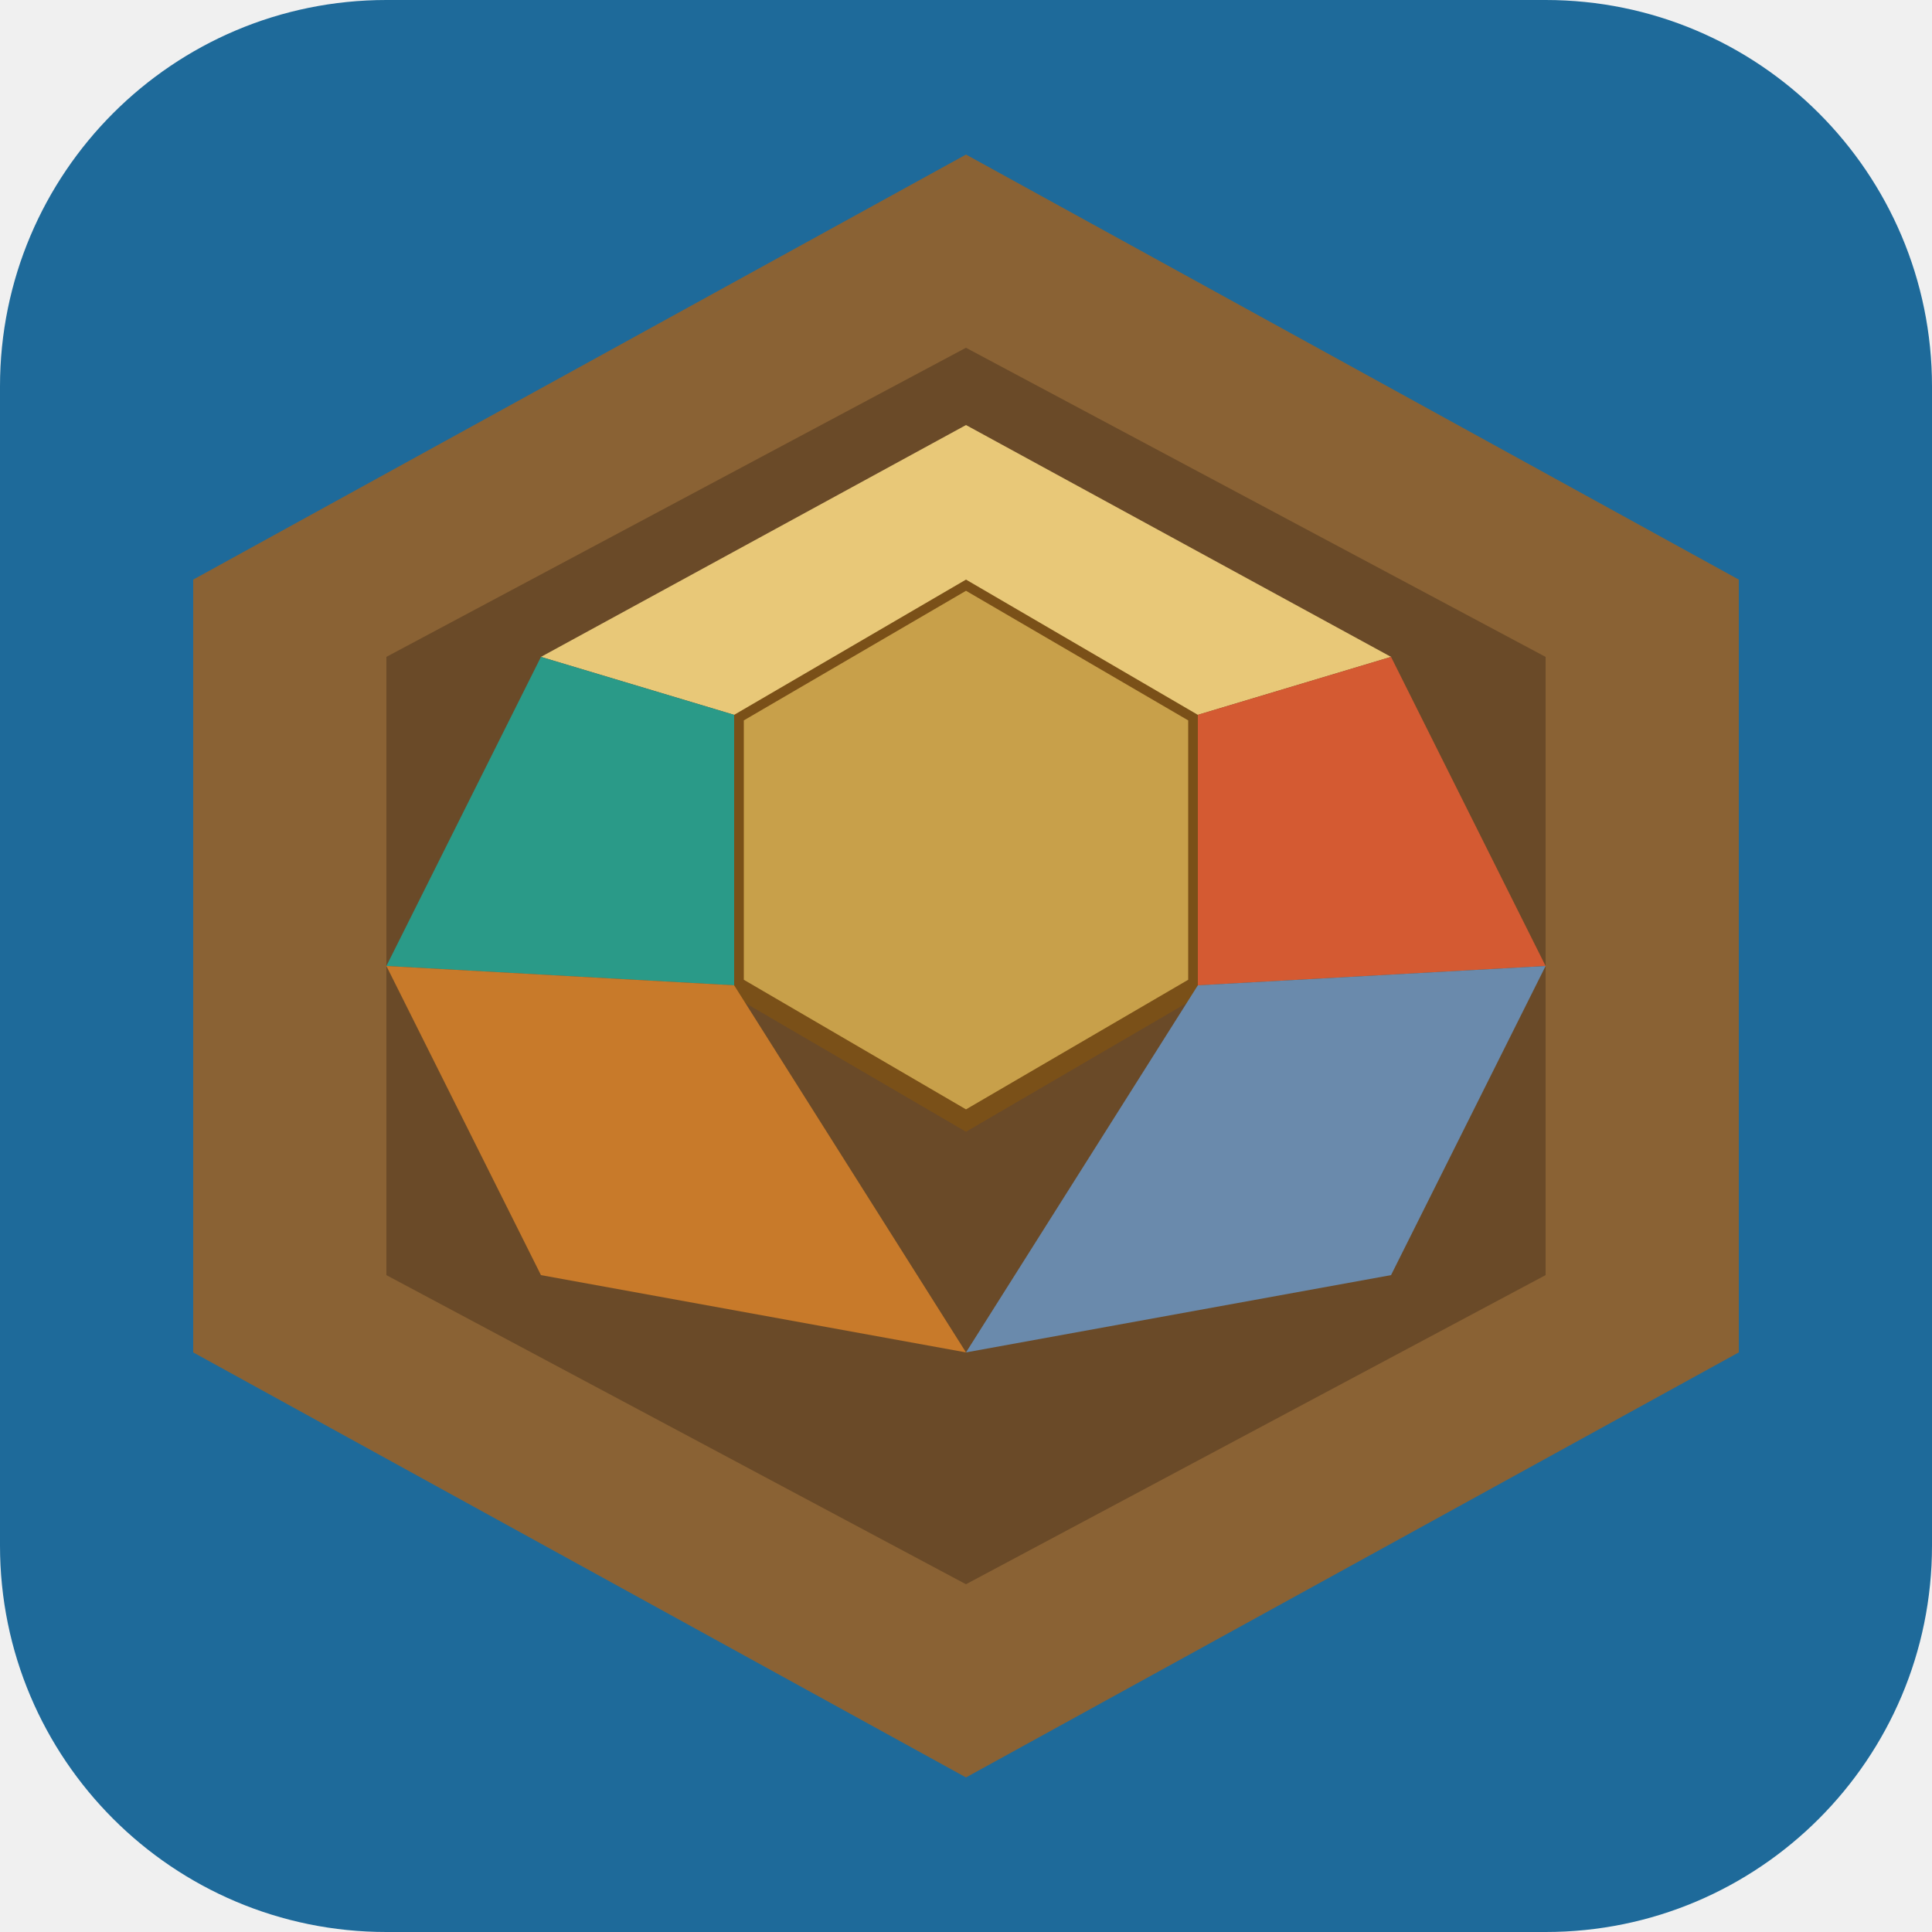
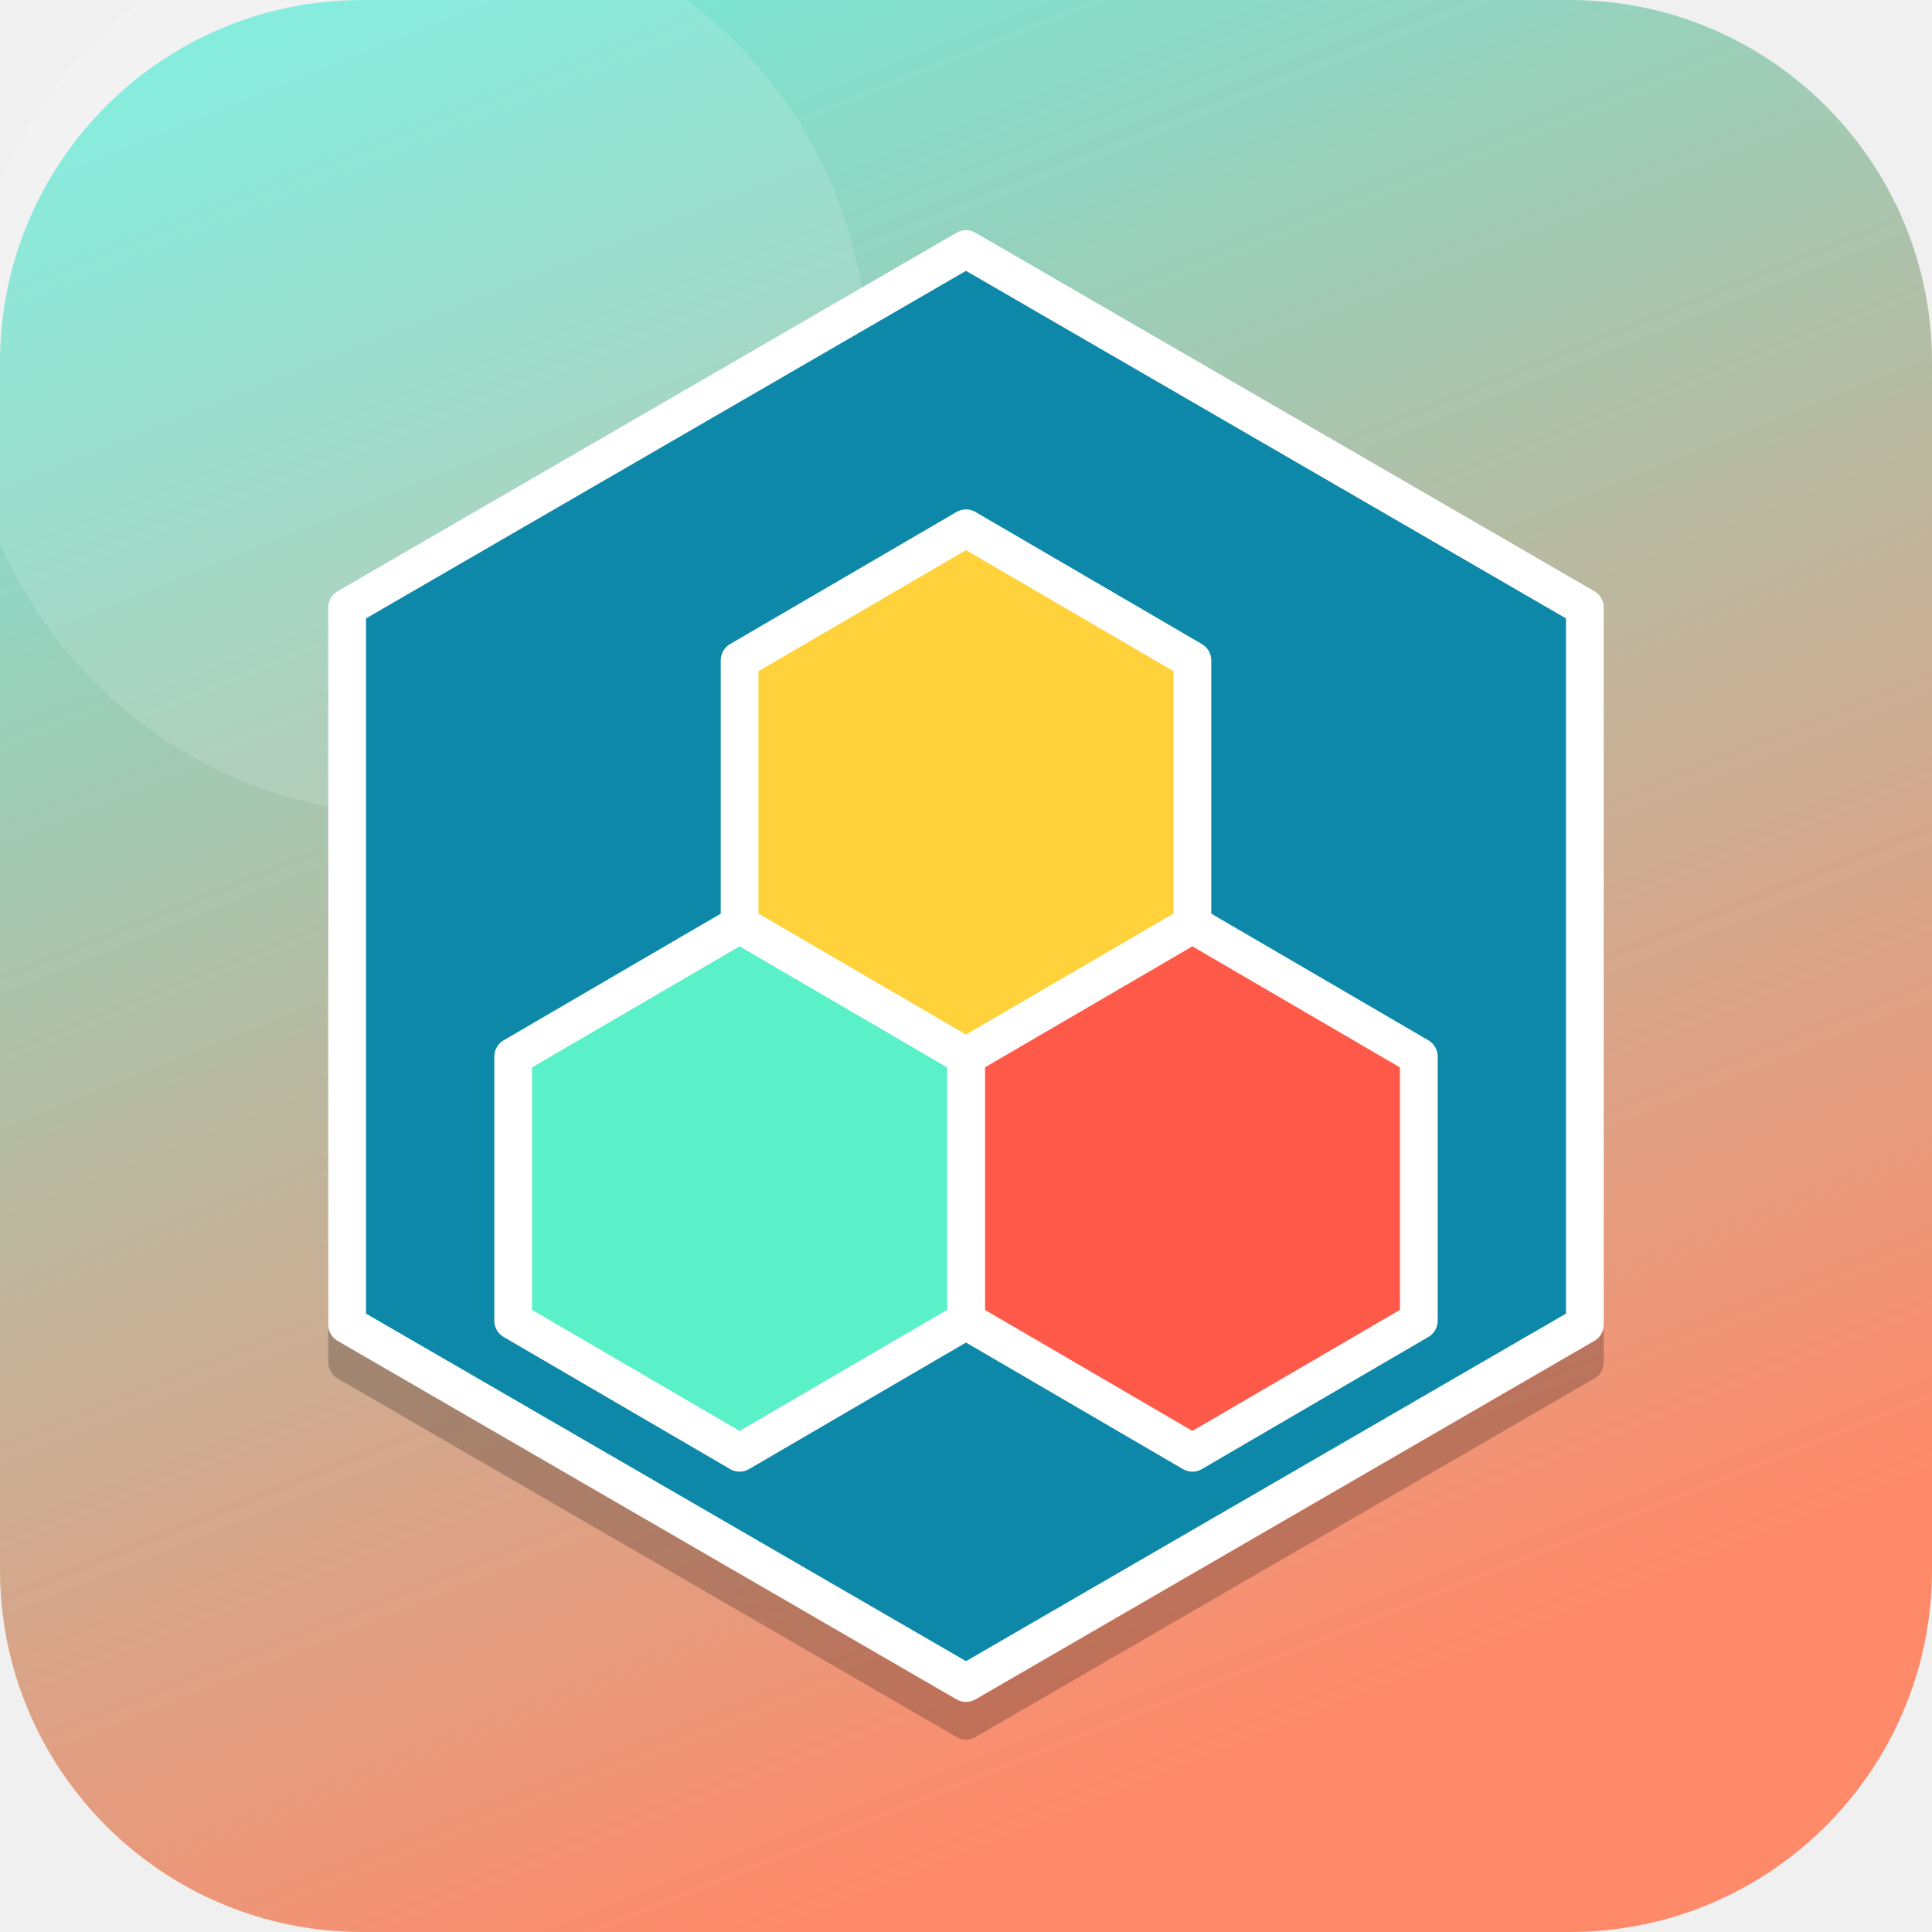
- <svg xmlns="http://www.w3.org/2000/svg" viewBox="0 0 100 100">
-   <rect width="100" height="100" rx="20" fill="#1e6a9a" />
-   <polygon points="50,8 90,30 90,70 50,92 10,70 10,30" fill="#8a6234" />
-   <polygon points="50,18 80,34 80,66 50,82 20,66 20,34" fill="#6a4a28" />
-   <polygon points="50,30 62,37 62,51 50,58 38,51 38,37" fill="#c8a04a" stroke="#7a5018" stroke-width="1" />
-   <polygon points="50,22 72,34 62,37 50,30 38,37 28,34" fill="#e8c878" />
-   <polygon points="72,34 80,50 62,51 62,37" fill="#d45a32" />
-   <polygon points="28,34 38,37 38,51 20,50" fill="#2a9a88" />
-   <polygon points="20,50 38,51 38,51 50,70 28,66" fill="#c87a2a" />
-   <polygon points="80,50 72,66 50,70 62,51" fill="#6a8aac" />
+ <svg xmlns="http://www.w3.org/2000/svg" viewBox="0 0 512 512">
+   <defs>
+     <linearGradient id="bg" x1="0" y1="0" x2="0.4" y2="1">
+       <stop offset="0" stop-color="#6af0e0" />
+       <stop offset="1" stop-color="#ff8a6a" />
+     </linearGradient>
+     <filter id="sh" x="-20%" y="-20%" width="140%" height="140%">
+       <feDropShadow dx="0" dy="10" stdDeviation="0" flood-color="#000" flood-opacity=".22" />
+     </filter>
+   </defs>
+   <rect width="512" height="512" rx="96" fill="url(#bg)" />
+   <circle cx="110" cy="96" r="120" fill="#fff" opacity=".14" />
+   <g filter="url(#sh)" stroke="#fff" stroke-width="10" stroke-linejoin="round">
+     <path d="M256 66l164 95v190L256 446 92 351V161z" fill="#0a88a8" />
+     <path d="M256 140l60 35v70l-60 35-60-35v-70z" fill="#ffd23a" />
+     <path d="M316 245l60 35v70l-60 35-60-35v-70z" fill="#ff5a4a" />
+     <path d="M196 245l60 35v70l-60 35-60-35v-70z" fill="#5af0c8" />
+   </g>
</svg>
